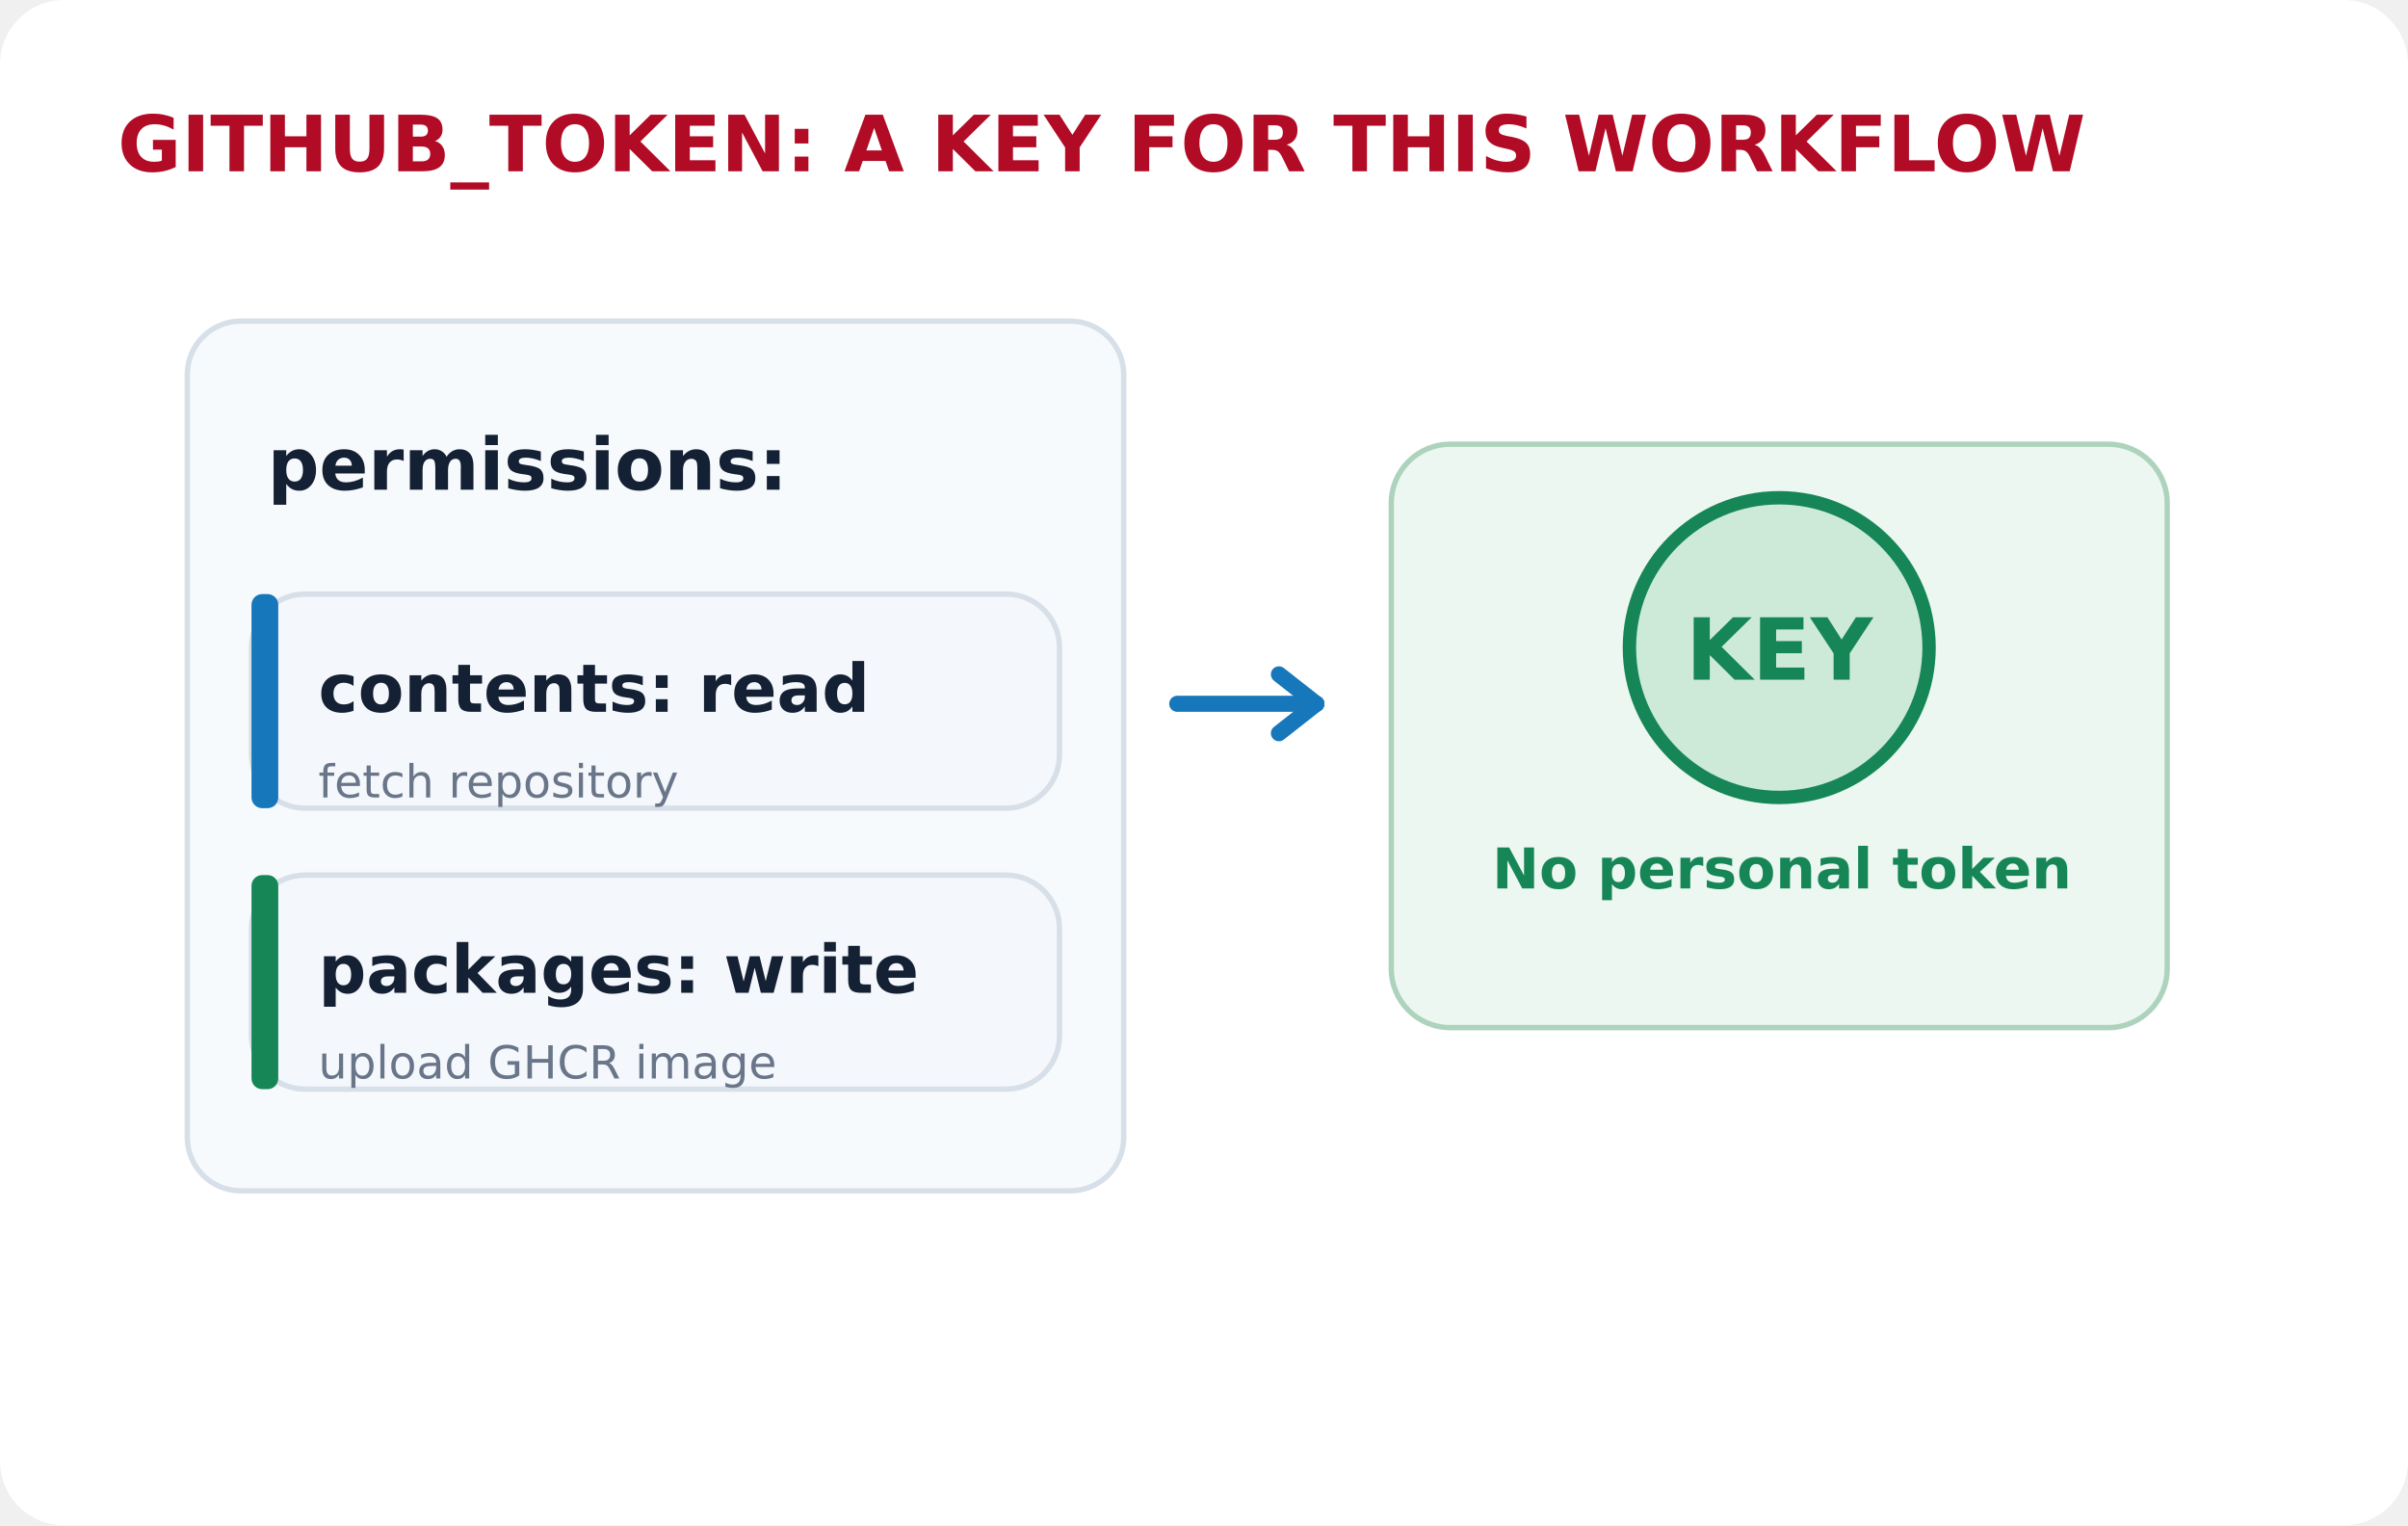
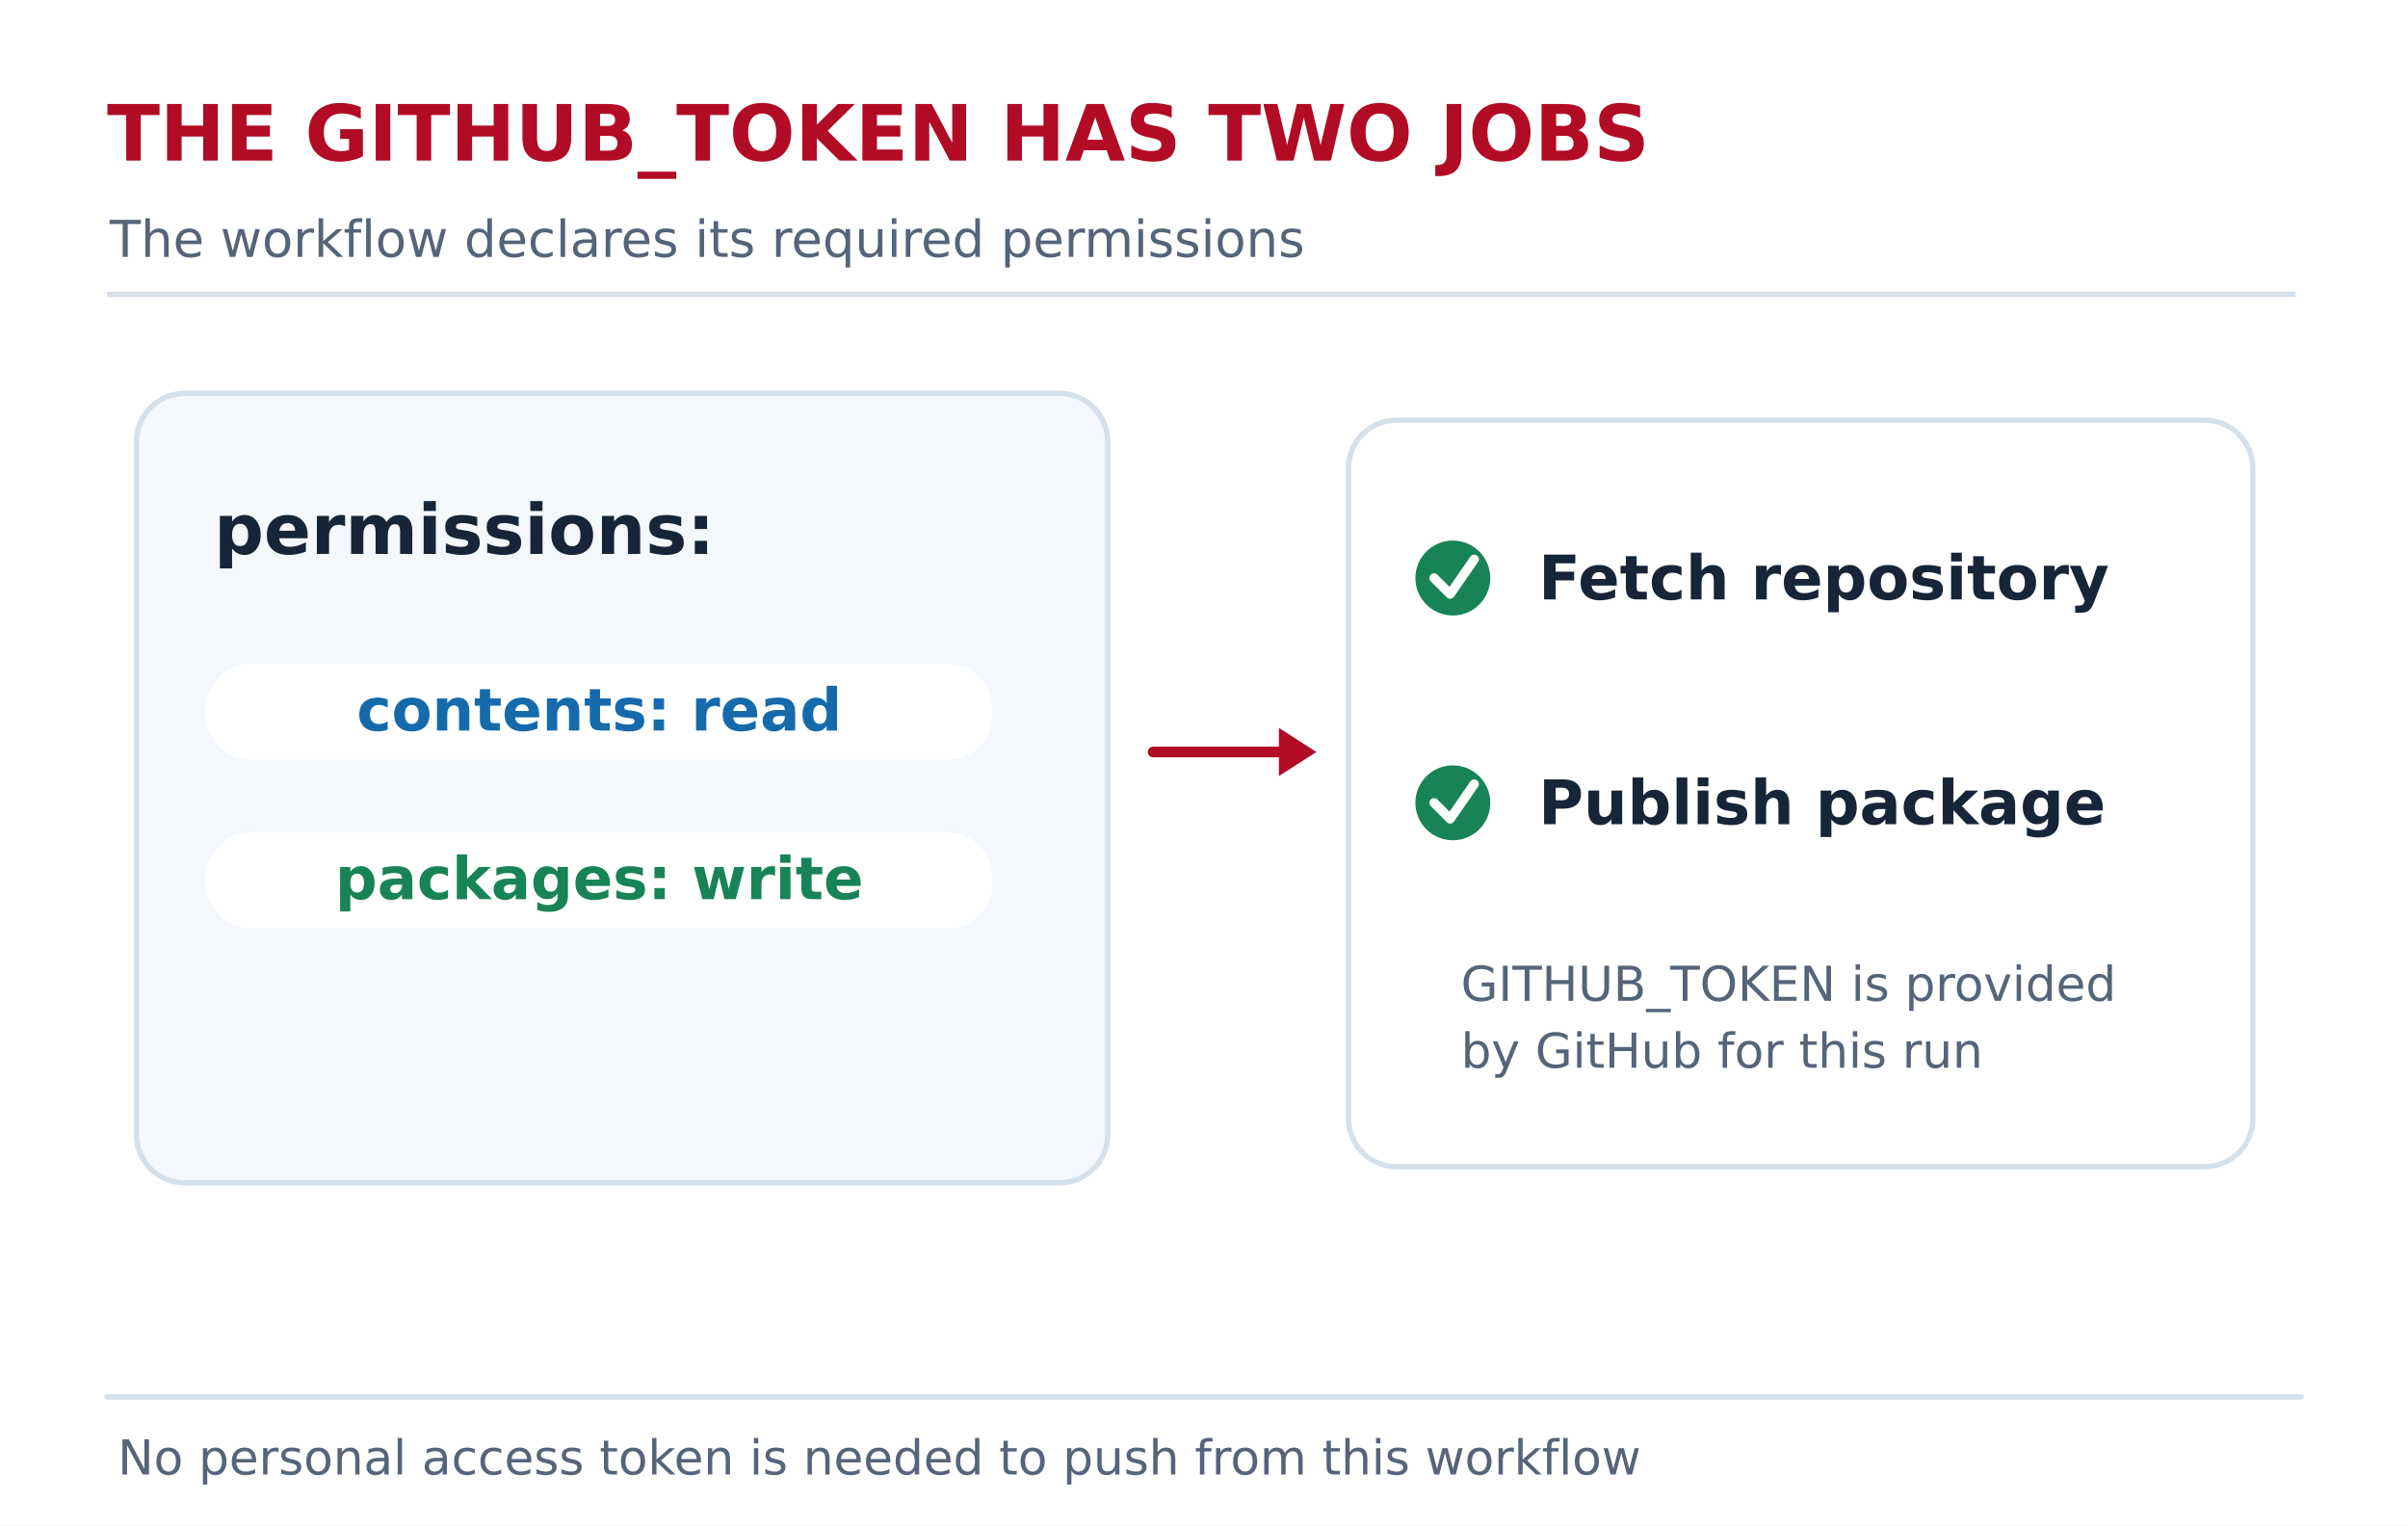
<svg xmlns="http://www.w3.org/2000/svg" baseProfile="full" height="570px" version="1.1" viewBox="0 0 900 570" width="900px">
  <defs />
-   <rect fill="#FFFFFF" height="570" rx="24" width="900" x="0" y="0" />
-   <text fill="#B10B25" font-family="DejaVu Sans,Arial" font-size="29" font-weight="bold" text-anchor="start" x="44" y="64">GITHUB_TOKEN: A KEY FOR THIS WORKFLOW</text>
-   <rect fill="#F7FAFC" height="325" rx="20" stroke="#D7DFE8" stroke-width="2" width="350" x="70" y="120" />
-   <text fill="#142033" font-family="DejaVu Sans,Arial" font-size="27" font-weight="bold" text-anchor="start" x="100" y="183">permissions:</text>
-   <rect fill="#F4F7FB" height="80" rx="20" stroke="#D7DFE8" stroke-width="2" width="302" x="94" y="222" />
-   <rect fill="#1677BB" height="80" rx="4" stroke="none" stroke-width="2" width="10" x="94" y="222" />
-   <text fill="#142033" font-family="DejaVu Sans,Arial" font-size="25" font-weight="bold" text-anchor="start" x="119" y="266">contents: read</text>
-   <text fill="#697589" font-family="DejaVu Sans,Arial" font-size="17" font-weight="normal" text-anchor="start" x="119" y="298">fetch repository</text>
-   <rect fill="#F4F7FB" height="80" rx="20" stroke="#D7DFE8" stroke-width="2" width="302" x="94" y="327" />
-   <rect fill="#168657" height="80" rx="4" stroke="none" stroke-width="2" width="10" x="94" y="327" />
-   <text fill="#142033" font-family="DejaVu Sans,Arial" font-size="25" font-weight="bold" text-anchor="start" x="119" y="371">packages: write</text>
-   <text fill="#697589" font-family="DejaVu Sans,Arial" font-size="17" font-weight="normal" text-anchor="start" x="119" y="403">upload GHCR image</text>
-   <rect fill="#ECF7F1" height="218" rx="22" stroke="#AED3BD" stroke-width="2" width="290" x="520" y="166" />
-   <circle cx="665" cy="242" fill="#CDEAD8" r="56" stroke="#168657" stroke-width="5" />
-   <text fill="#168657" font-family="DejaVu Sans,Arial" font-size="32" font-weight="bold" text-anchor="middle" x="665" y="254">KEY</text>
-   <text fill="#168657" font-family="DejaVu Sans,Arial" font-size="21" font-weight="bold" text-anchor="middle" x="666" y="332">No personal token</text>
-   <line stroke="#1677BB" stroke-linecap="round" stroke-width="6" x1="440" x2="492" y1="263" y2="263" />
-   <line stroke="#1677BB" stroke-linecap="round" stroke-width="6" x1="492" x2="478" y1="263" y2="252" />
-   <line stroke="#1677BB" stroke-linecap="round" stroke-width="6" x1="492" x2="478" y1="263" y2="274" />
+   <rect fill="white" height="570" width="900" x="0" y="0" />
+   <text fill="#B10B25" font-family="DejaVu Sans" font-size="29" font-weight="bold" text-anchor="start" x="40" y="60">THE GITHUB_TOKEN HAS TWO JOBS</text>
+   <text fill="#556479" font-family="DejaVu Sans" font-size="19" font-weight="normal" text-anchor="start" x="41" y="96">The workflow declares its required permissions</text>
+   <line stroke="#D6E0EA" stroke-width="2" x1="40" x2="858" y1="110" y2="110" />
+   <rect fill="#F4F7FB" height="295" rx="18" ry="18" stroke="#D6E0EA" stroke-width="2" width="363" x="51" y="147" />
+   <text fill="#172538" font-family="DejaVu Sans" font-size="26" font-weight="bold" text-anchor="start" x="80" y="207">permissions:</text>
+   <rect fill="#FFFFFF" height="36" rx="17" ry="17" width="294" x="77" y="248" />
+   <text fill="#156AAB" font-family="DejaVu Sans" font-size="22" font-weight="bold" text-anchor="middle" x="224.0" y="273">contents: read</text>
+   <rect fill="#FFFFFF" height="36" rx="17" ry="17" width="294" x="77" y="311" />
+   <text fill="#188357" font-family="DejaVu Sans" font-size="22" font-weight="bold" text-anchor="middle" x="224.0" y="336">packages: write</text>
+   <line stroke="#B10B25" stroke-linecap="round" stroke-width="4" x1="431" x2="483" y1="281" y2="281" />
+   <polygon fill="#B10B25" points="478,272 492,281 478,290" />
+   <rect fill="#FFFFFF" height="279" rx="18" ry="18" stroke="#D6E0EA" stroke-width="2" width="338" x="504" y="157" />
+   <circle cx="543" cy="216" fill="#188357" r="14" />
+   <polyline fill="none" points="536,216 542,222 551,209" stroke="white" stroke-linecap="round" stroke-linejoin="round" stroke-width="3.5" />
+   <text fill="#172538" font-family="DejaVu Sans" font-size="23" font-weight="bold" text-anchor="start" x="575" y="224">Fetch repository</text>
+   <circle cx="543" cy="300" fill="#188357" r="14" />
+   <polyline fill="none" points="536,300 542,306 551,293" stroke="white" stroke-linecap="round" stroke-linejoin="round" stroke-width="3.5" />
+   <text fill="#172538" font-family="DejaVu Sans" font-size="23" font-weight="bold" text-anchor="start" x="575" y="308">Publish package</text>
+   <text fill="#556479" font-family="DejaVu Sans" font-size="18" font-weight="normal" text-anchor="start" x="546" y="374">GITHUB_TOKEN is provided</text>
+   <text fill="#556479" font-family="DejaVu Sans" font-size="18" font-weight="normal" text-anchor="start" x="546" y="399">by GitHub for this run</text>
+   <line stroke="#D6E0EA" stroke-linecap="round" stroke-width="2" x1="40" x2="860" y1="522" y2="522" />
+   <text fill="#556479" font-family="DejaVu Sans" font-size="18" font-weight="normal" text-anchor="start" x="44" y="551">No personal access token is needed to push from this workflow</text>
</svg>
